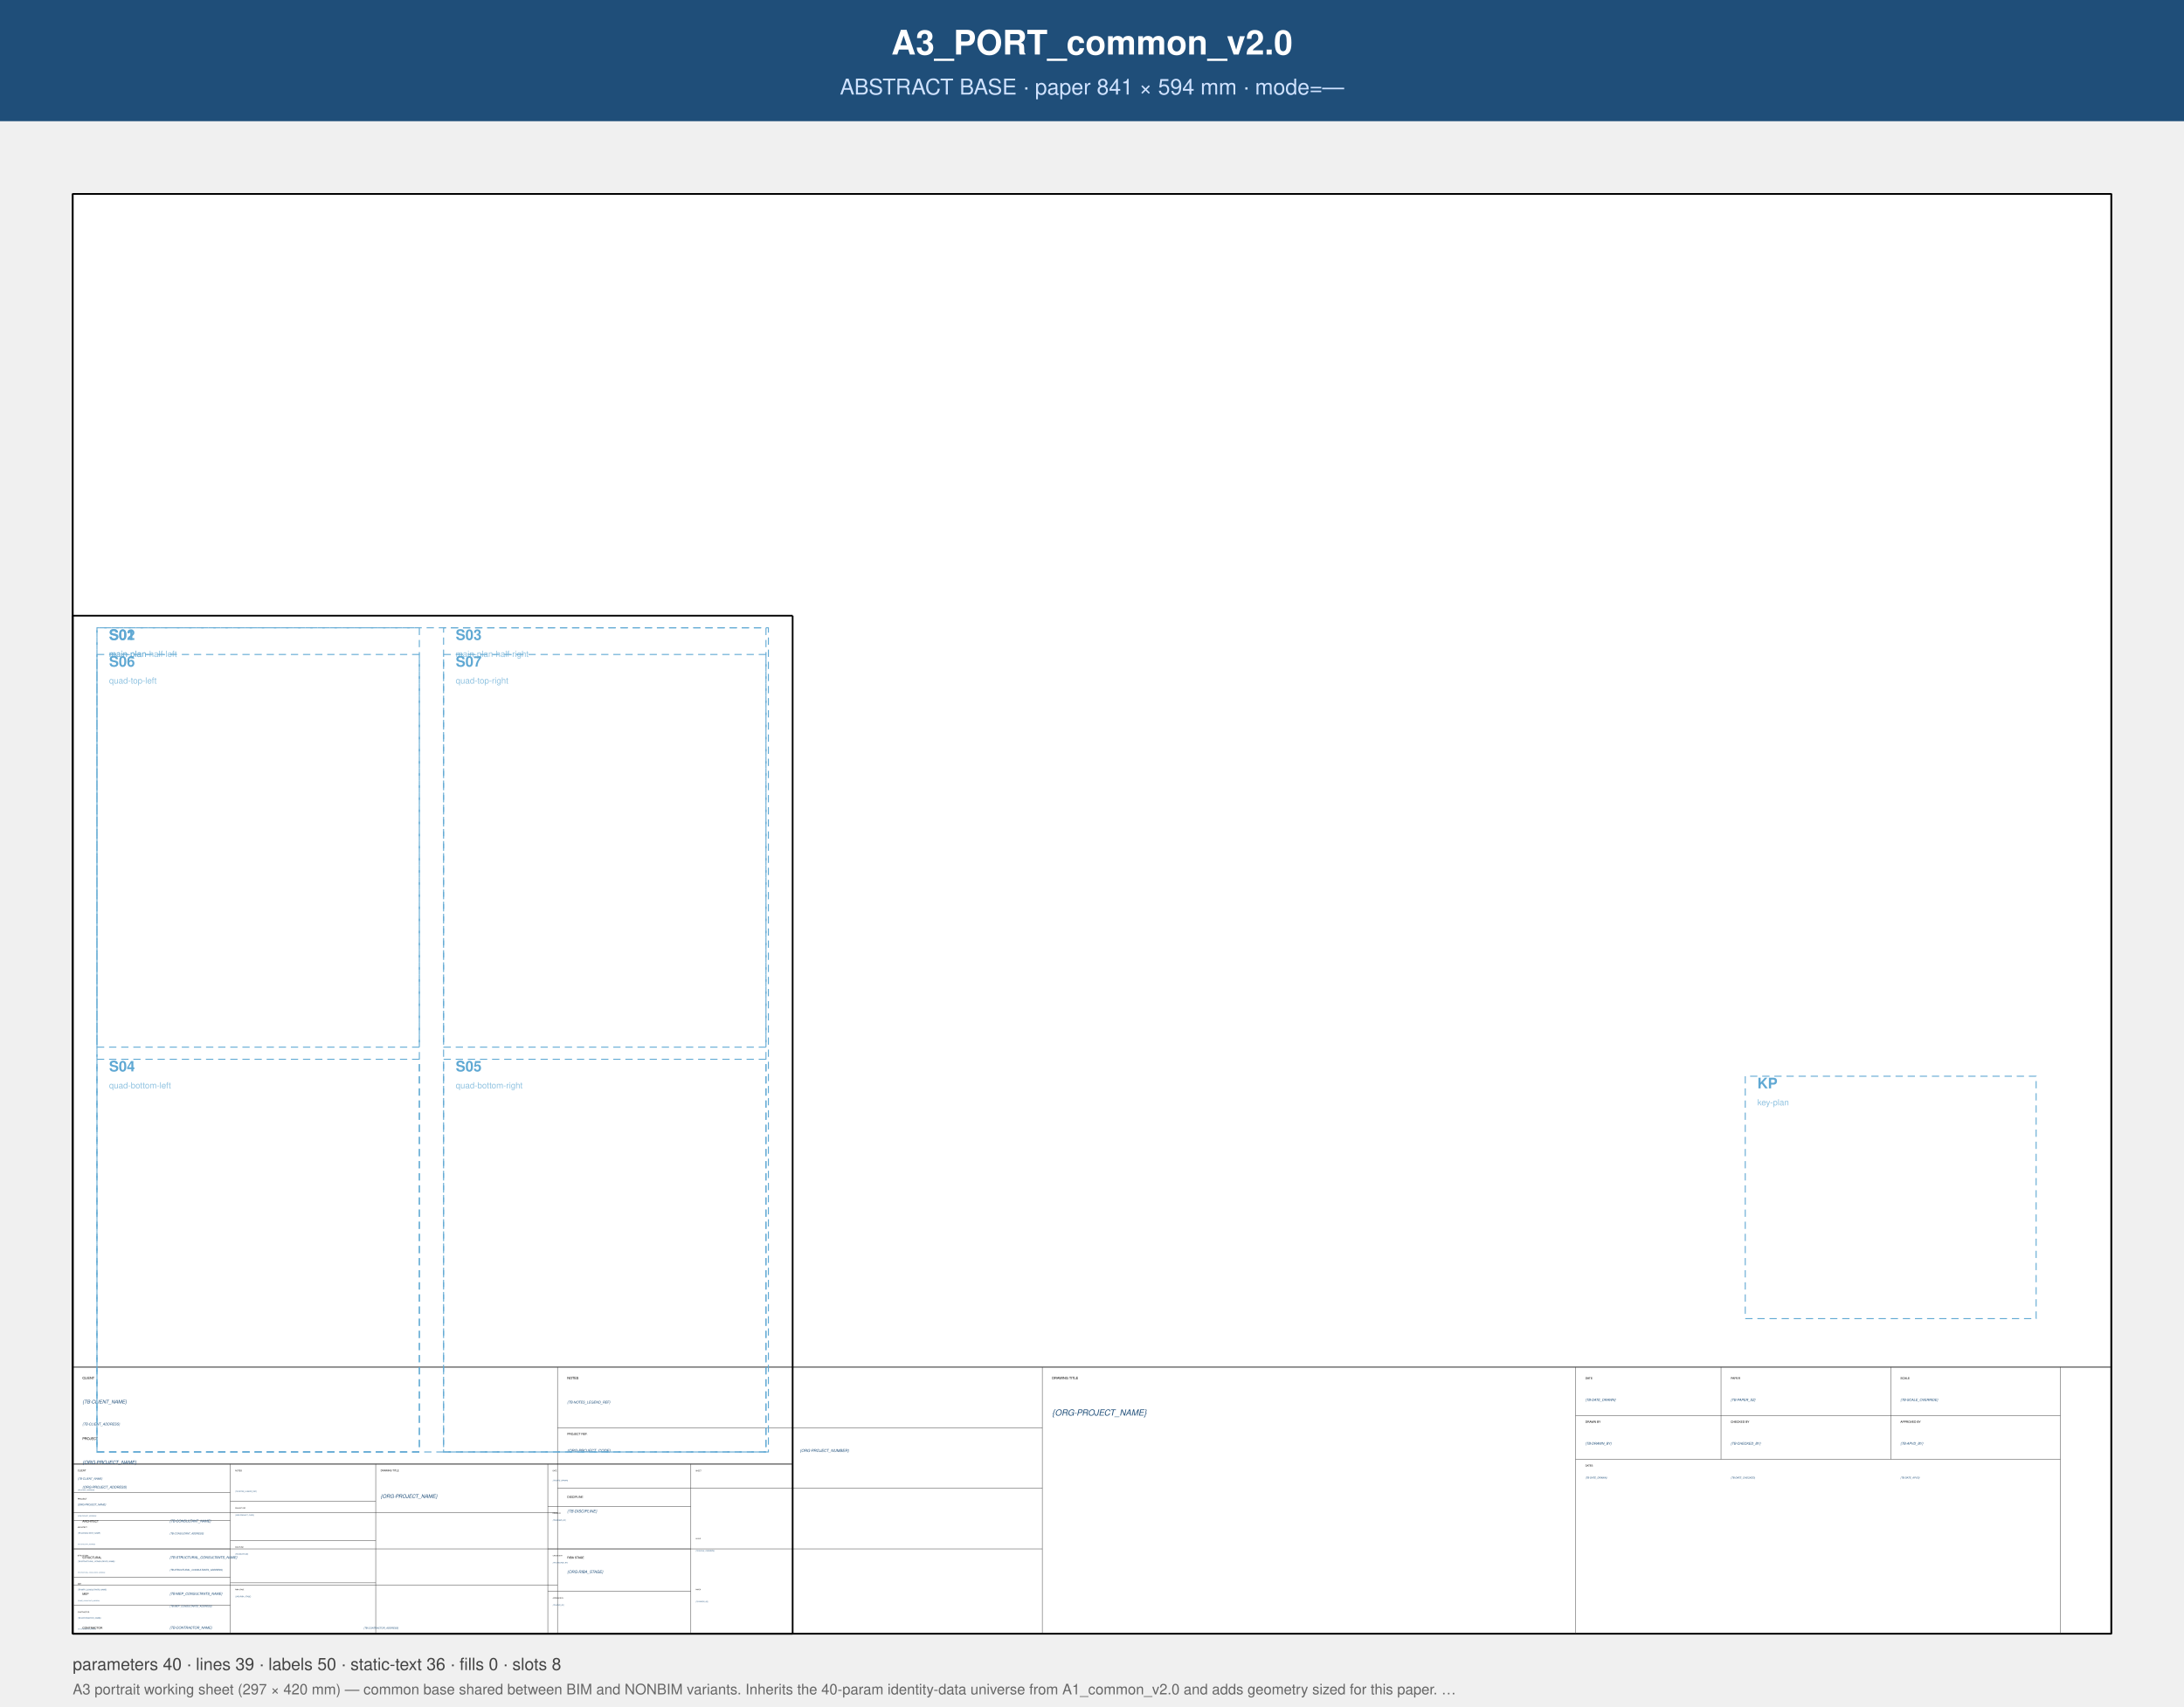
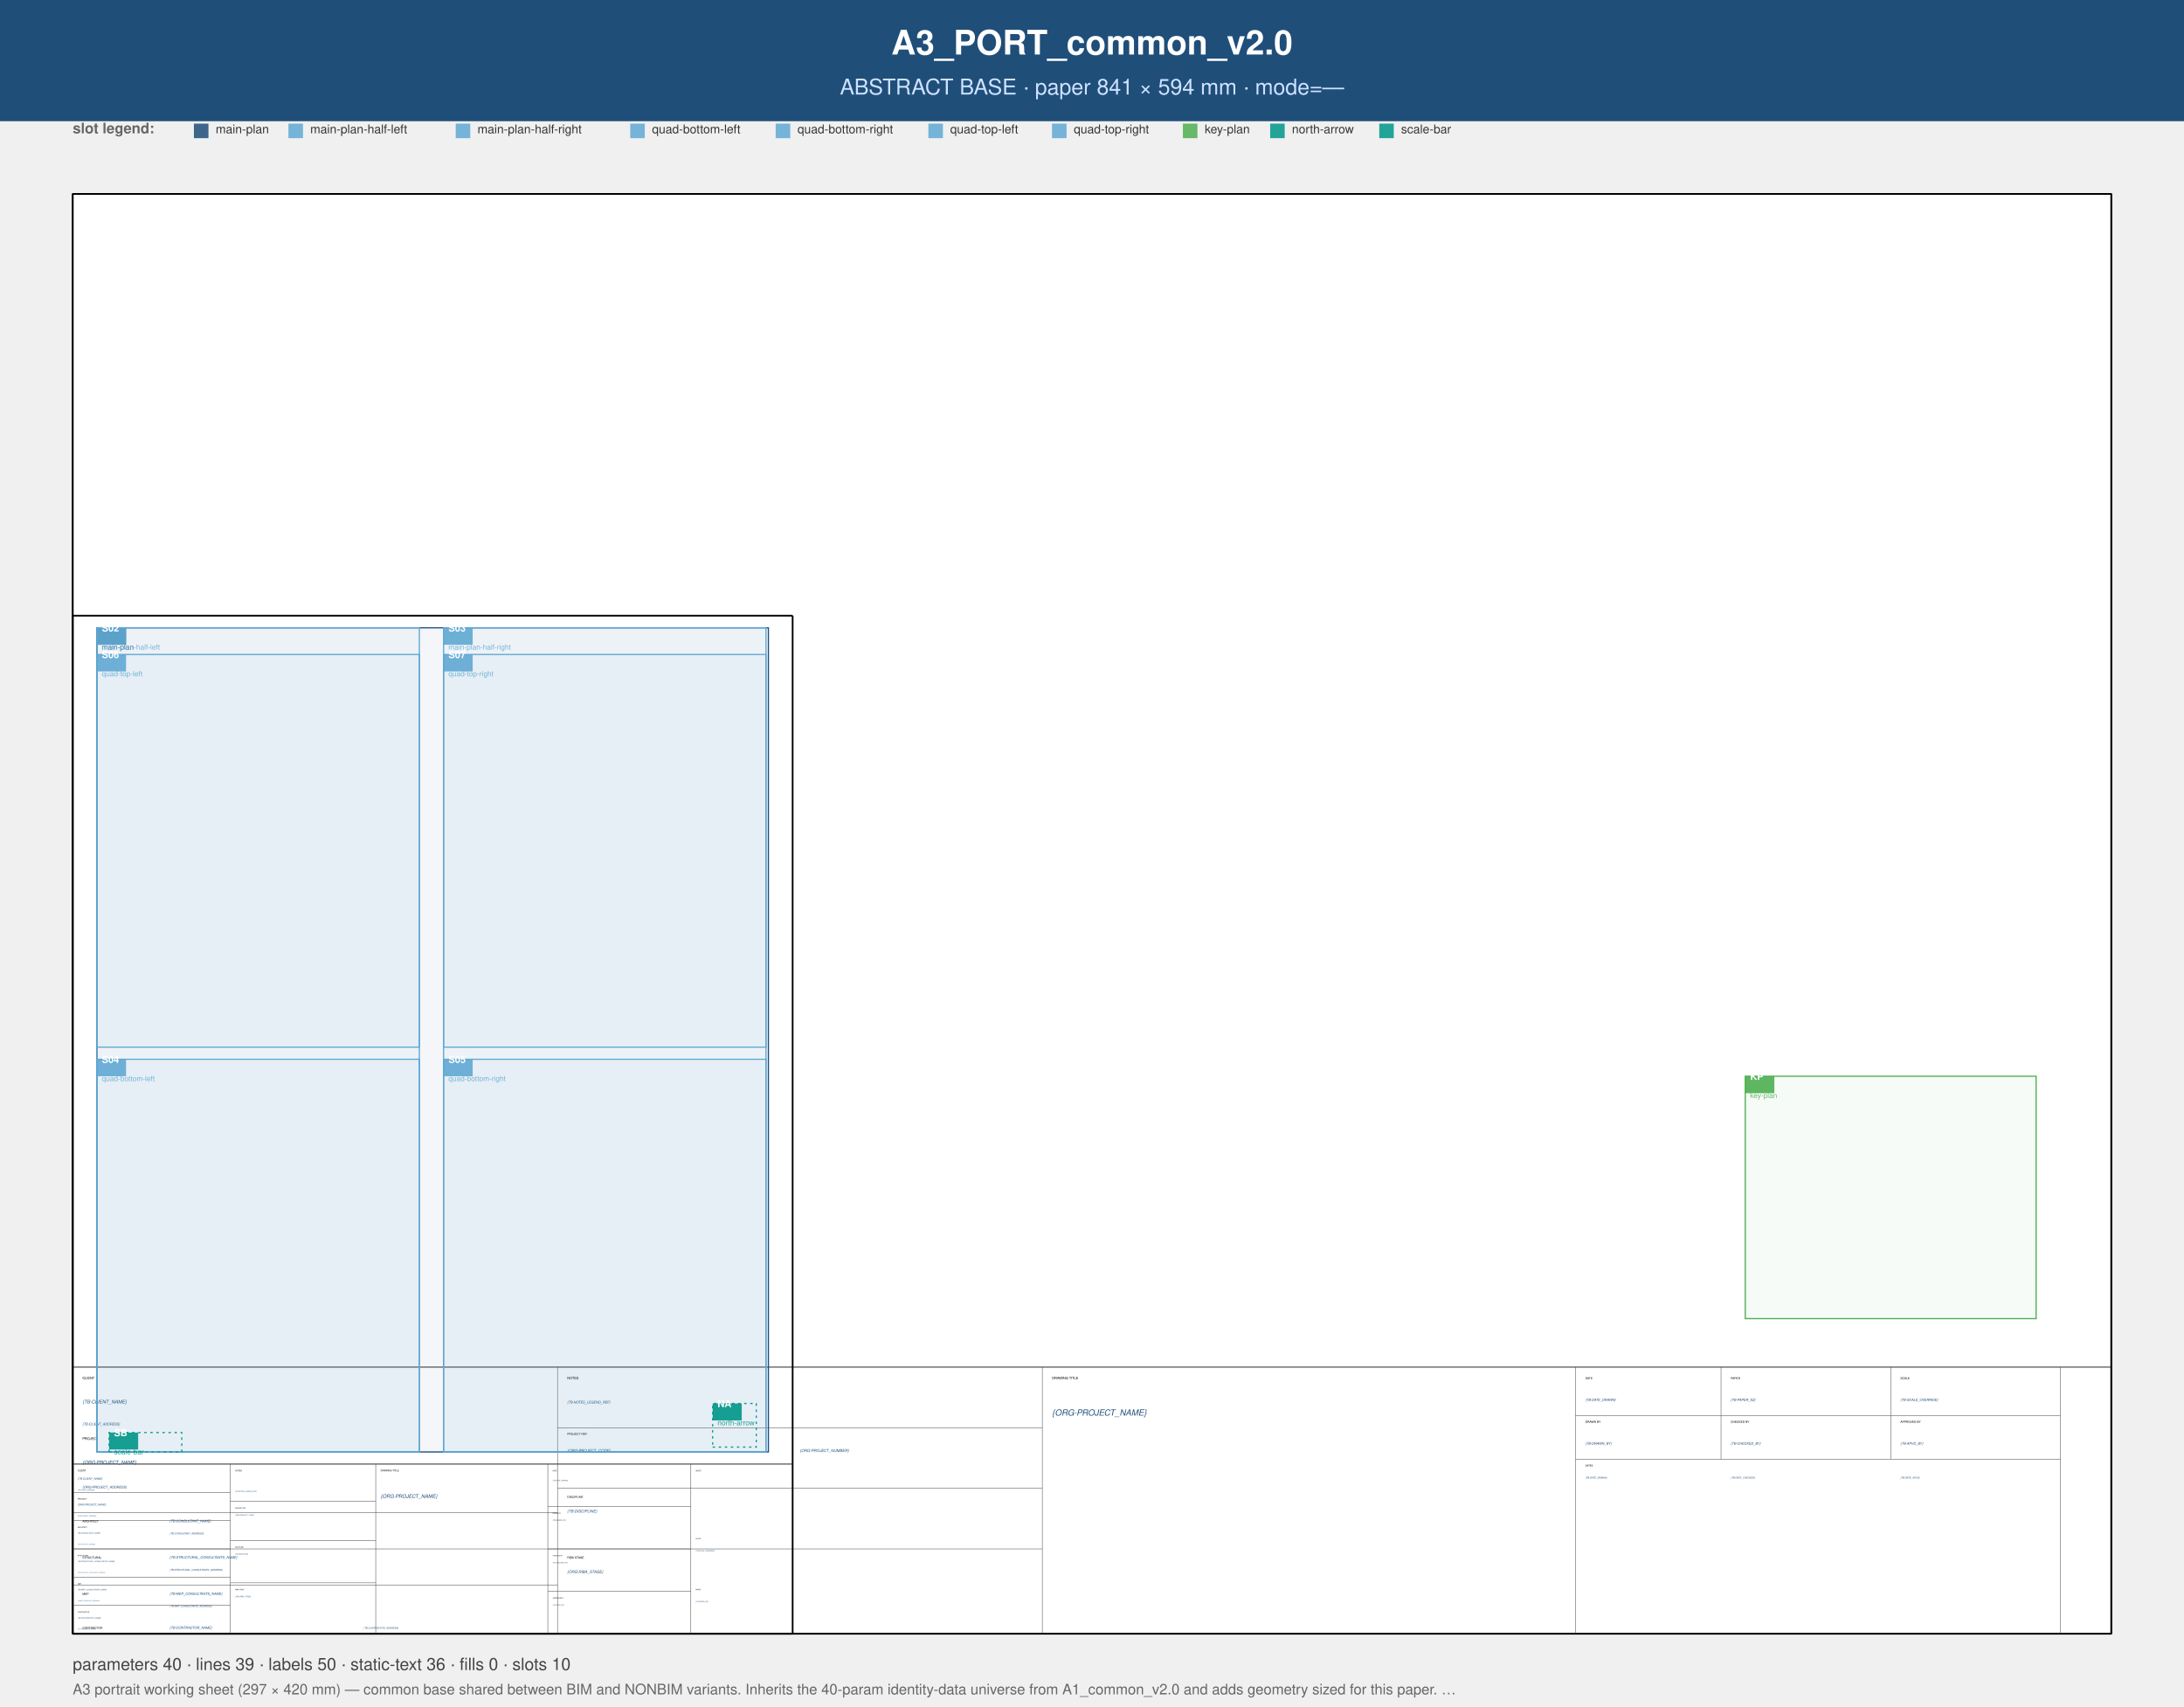
<svg xmlns="http://www.w3.org/2000/svg" viewBox="0 0 901 704" width="901mm" height="704mm" style="background:#fafafa;font-family:Helvetica,Arial,sans-serif;">
  <rect x="0" y="0" width="901" height="50" fill="#1F4E79" />
  <text x="450.5" y="22.5" text-anchor="middle" fill="#fff" font-size="14" font-weight="bold">A3_PORT_common_v2.0</text>
  <text x="450.5" y="39.0" text-anchor="middle" fill="#cfe2ff" font-size="9">ABSTRACT BASE   ·   paper 841 × 594 mm   ·   mode=—</text>
  <g transform="translate(30,674) scale(1,-1)">
    <rect x="0" y="0" width="841" height="594" fill="#ffffff" stroke="#1a1a1a" stroke-width="0.6" />
    <line x1="0" y1="0" x2="841" y2="0" stroke="#000" stroke-width="0.7" />
    <line x1="841" y1="0" x2="841" y2="594" stroke="#000" stroke-width="0.7" />
    <line x1="841" y1="594" x2="0" y2="594" stroke="#000" stroke-width="0.7" />
    <line x1="0" y1="594" x2="0" y2="0" stroke="#000" stroke-width="0.7" />
    <line x1="0" y1="110" x2="841" y2="110" stroke="#222" stroke-width="0.35" />
    <line x1="200" y1="0" x2="200" y2="110" stroke="#444" stroke-width="0.18" />
    <line x1="400" y1="0" x2="400" y2="110" stroke="#444" stroke-width="0.18" />
    <line x1="620" y1="0" x2="620" y2="110" stroke="#444" stroke-width="0.18" />
    <line x1="820" y1="0" x2="820" y2="110" stroke="#444" stroke-width="0.18" />
    <line x1="0" y1="50" x2="200" y2="50" stroke="#444" stroke-width="0.18" />
    <line x1="0" y1="35" x2="200" y2="35" stroke="#444" stroke-width="0.18" />
    <line x1="0" y1="20" x2="200" y2="20" stroke="#444" stroke-width="0.18" />
    <line x1="200" y1="85" x2="400" y2="85" stroke="#444" stroke-width="0.18" />
    <line x1="200" y1="60" x2="400" y2="60" stroke="#444" stroke-width="0.18" />
    <line x1="200" y1="35" x2="400" y2="35" stroke="#444" stroke-width="0.18" />
    <line x1="620" y1="90" x2="820" y2="90" stroke="#444" stroke-width="0.18" />
    <line x1="620" y1="72" x2="820" y2="72" stroke="#444" stroke-width="0.18" />
    <line x1="680" y1="72" x2="680" y2="110" stroke="#444" stroke-width="0.18" />
    <line x1="750" y1="72" x2="750" y2="110" stroke="#444" stroke-width="0.18" />
    <line x1="0" y1="0" x2="297" y2="0" stroke="#000" stroke-width="0.7" />
    <line x1="297" y1="0" x2="297" y2="420" stroke="#000" stroke-width="0.7" />
    <line x1="297" y1="420" x2="0" y2="420" stroke="#000" stroke-width="0.7" />
    <line x1="0" y1="420" x2="0" y2="0" stroke="#000" stroke-width="0.7" />
    <line x1="0" y1="70" x2="297" y2="70" stroke="#222" stroke-width="0.35" />
    <line x1="65" y1="0" x2="65" y2="70" stroke="#444" stroke-width="0.18" />
    <line x1="125" y1="0" x2="125" y2="70" stroke="#444" stroke-width="0.18" />
    <line x1="196" y1="0" x2="196" y2="70" stroke="#444" stroke-width="0.18" />
    <line x1="255" y1="0" x2="255" y2="70" stroke="#444" stroke-width="0.18" />
    <line x1="0" y1="11.7" x2="65" y2="11.7" stroke="#444" stroke-width="0.18" />
    <line x1="0" y1="23.3" x2="65" y2="23.3" stroke="#444" stroke-width="0.18" />
    <line x1="0" y1="35.0" x2="65" y2="35.0" stroke="#444" stroke-width="0.18" />
    <line x1="0" y1="46.7" x2="65" y2="46.7" stroke="#444" stroke-width="0.18" />
    <line x1="0" y1="58.3" x2="65" y2="58.3" stroke="#444" stroke-width="0.18" />
    <line x1="65" y1="21.0" x2="125" y2="21.0" stroke="#444" stroke-width="0.18" />
    <line x1="65" y1="38.5" x2="125" y2="38.5" stroke="#444" stroke-width="0.18" />
    <line x1="65" y1="54.6" x2="125" y2="54.6" stroke="#444" stroke-width="0.18" />
    <line x1="196" y1="17.5" x2="255" y2="17.5" stroke="#444" stroke-width="0.18" />
    <line x1="196" y1="35.0" x2="255" y2="35.0" stroke="#444" stroke-width="0.18" />
    <line x1="196" y1="52.5" x2="255" y2="52.5" stroke="#444" stroke-width="0.18" />
    <g transform="translate(4,105) scale(1,-1)">
      <text x="0" y="0" font-size="1.4" text-anchor="start" fill="#000">CLIENT</text>
    </g>
    <g transform="translate(4,80) scale(1,-1)">
      <text x="0" y="0" font-size="1.4" text-anchor="start" fill="#000">PROJECT</text>
    </g>
    <g transform="translate(4,46) scale(1,-1)">
      <text x="0" y="0" font-size="1.2" text-anchor="start" fill="#000">ARCHITECT</text>
    </g>
    <g transform="translate(4,31) scale(1,-1)">
      <text x="0" y="0" font-size="1.2" text-anchor="start" fill="#000">STRUCTURAL</text>
    </g>
    <g transform="translate(4,16) scale(1,-1)">
      <text x="0" y="0" font-size="1.2" text-anchor="start" fill="#000">MEP</text>
    </g>
    <g transform="translate(4,2) scale(1,-1)">
      <text x="0" y="0" font-size="1.2" text-anchor="start" fill="#000">CONTRACTOR</text>
    </g>
    <g transform="translate(204,105) scale(1,-1)">
      <text x="0" y="0" font-size="1.4" text-anchor="start" fill="#000">NOTES</text>
    </g>
    <g transform="translate(404,105) scale(1,-1)">
      <text x="0" y="0" font-size="1.4" text-anchor="start" fill="#000">DRAWING TITLE</text>
    </g>
    <g transform="translate(204,82) scale(1,-1)">
      <text x="0" y="0" font-size="1.2" text-anchor="start" fill="#000">PROJECT REF.</text>
    </g>
    <g transform="translate(204,56) scale(1,-1)">
      <text x="0" y="0" font-size="1.2" text-anchor="start" fill="#000">DISCIPLINE</text>
    </g>
    <g transform="translate(204,31) scale(1,-1)">
      <text x="0" y="0" font-size="1.2" text-anchor="start" fill="#000">RIBA STAGE</text>
    </g>
    <g transform="translate(624,105) scale(1,-1)">
      <text x="0" y="0" font-size="1.2" text-anchor="start" fill="#000">DATE</text>
    </g>
    <g transform="translate(684,105) scale(1,-1)">
      <text x="0" y="0" font-size="1.2" text-anchor="start" fill="#000">PAPER</text>
    </g>
    <g transform="translate(754,105) scale(1,-1)">
      <text x="0" y="0" font-size="1.2" text-anchor="start" fill="#000">SCALE</text>
    </g>
    <g transform="translate(624,87) scale(1,-1)">
      <text x="0" y="0" font-size="1.2" text-anchor="start" fill="#000">DRAWN BY</text>
    </g>
    <g transform="translate(684,87) scale(1,-1)">
      <text x="0" y="0" font-size="1.2" text-anchor="start" fill="#000">CHECKED BY</text>
    </g>
    <g transform="translate(754,87) scale(1,-1)">
      <text x="0" y="0" font-size="1.2" text-anchor="start" fill="#000">APPROVED BY</text>
    </g>
    <g transform="translate(624,69) scale(1,-1)">
      <text x="0" y="0" font-size="1.0" text-anchor="start" fill="#000">DATES</text>
    </g>
    <g transform="translate(2,67) scale(1,-1)">
      <text x="0" y="0" font-size="0.98" text-anchor="start" fill="#000">CLIENT</text>
    </g>
    <g transform="translate(2,55.33333) scale(1,-1)">
      <text x="0" y="0" font-size="0.84" text-anchor="start" fill="#000">PROJECT</text>
    </g>
    <g transform="translate(2,43.66667) scale(1,-1)">
      <text x="0" y="0" font-size="0.7" text-anchor="start" fill="#000">ARCHITECT</text>
    </g>
    <g transform="translate(2,32.0) scale(1,-1)">
      <text x="0" y="0" font-size="0.7" text-anchor="start" fill="#000">STRUCTURAL</text>
    </g>
    <g transform="translate(2,20.33333) scale(1,-1)">
      <text x="0" y="0" font-size="0.7" text-anchor="start" fill="#000">MEP</text>
    </g>
    <g transform="translate(2,8.666667) scale(1,-1)">
      <text x="0" y="0" font-size="0.7" text-anchor="start" fill="#000">CONTRACTOR</text>
    </g>
    <g transform="translate(67,67) scale(1,-1)">
      <text x="0" y="0" font-size="0.84" text-anchor="start" fill="#000">NOTES</text>
    </g>
    <g transform="translate(67,51.6) scale(1,-1)">
      <text x="0" y="0" font-size="0.63" text-anchor="start" fill="#000">PROJECT REF</text>
    </g>
    <g transform="translate(67,35.5) scale(1,-1)">
      <text x="0" y="0" font-size="0.63" text-anchor="start" fill="#000">DISCIPLINE</text>
    </g>
    <g transform="translate(67,18.0) scale(1,-1)">
      <text x="0" y="0" font-size="0.63" text-anchor="start" fill="#000">RIBA STAGE</text>
    </g>
    <g transform="translate(127,67) scale(1,-1)">
      <text x="0" y="0" font-size="0.98" text-anchor="start" fill="#000">DRAWING TITLE</text>
    </g>
    <g transform="translate(198,67) scale(1,-1)">
      <text x="0" y="0" font-size="0.7" text-anchor="start" fill="#000">DATE</text>
    </g>
    <g transform="translate(198,49.5) scale(1,-1)">
      <text x="0" y="0" font-size="0.63" text-anchor="start" fill="#000">DRAWN BY</text>
    </g>
    <g transform="translate(198,32.0) scale(1,-1)">
      <text x="0" y="0" font-size="0.63" text-anchor="start" fill="#000">CHECKED BY</text>
    </g>
    <g transform="translate(198,14.5) scale(1,-1)">
      <text x="0" y="0" font-size="0.63" text-anchor="start" fill="#000">APPROVED BY</text>
    </g>
    <g transform="translate(257,67) scale(1,-1)">
      <text x="0" y="0" font-size="0.7" text-anchor="start" fill="#000">SHEET</text>
    </g>
    <g transform="translate(257,39.0) scale(1,-1)">
      <text x="0" y="0" font-size="0.63" text-anchor="start" fill="#000">SCALE</text>
    </g>
    <g transform="translate(257,18.0) scale(1,-1)">
      <text x="0" y="0" font-size="0.63" text-anchor="start" fill="#000">PAPER</text>
    </g>
    <g transform="translate(4,95) scale(1,-1)">
      <text x="0" y="0" font-size="2.0" text-anchor="start" fill="#1F4E79" font-style="italic">{TB·CLIENT_NAME}</text>
    </g>
    <g transform="translate(4,86) scale(1,-1)">
      <text x="0" y="0" font-size="1.4" text-anchor="start" fill="#1F4E79" font-style="italic">{TB·CLIENT_ADDRESS}</text>
    </g>
    <g transform="translate(4,70) scale(1,-1)">
      <text x="0" y="0" font-size="2.0" text-anchor="start" fill="#1F4E79" font-style="italic">{ORG·PROJECT_NAME}</text>
    </g>
    <g transform="translate(4,60) scale(1,-1)">
      <text x="0" y="0" font-size="1.4" text-anchor="start" fill="#1F4E79" font-style="italic">{ORG·PROJECT_ADDRESS}</text>
    </g>
    <g transform="translate(40,46) scale(1,-1)">
      <text x="0" y="0" font-size="1.4" text-anchor="start" fill="#1F4E79" font-style="italic">{TB·CONSULTANT_NAME}</text>
    </g>
    <g transform="translate(40,41) scale(1,-1)">
      <text x="0" y="0" font-size="1.0" text-anchor="start" fill="#1F4E79" font-style="italic">{TB·CONSULTANT_ADDRESS}</text>
    </g>
    <g transform="translate(40,31) scale(1,-1)">
      <text x="0" y="0" font-size="1.4" text-anchor="start" fill="#1F4E79" font-style="italic">{TB·STRUCTURAL_CONSULTANTS_NAME}</text>
    </g>
    <g transform="translate(40,26) scale(1,-1)">
      <text x="0" y="0" font-size="1.0" text-anchor="start" fill="#1F4E79" font-style="italic">{TB·STRUCTURAL_CONSULTANTS_ADDRESS}</text>
    </g>
    <g transform="translate(40,16) scale(1,-1)">
      <text x="0" y="0" font-size="1.4" text-anchor="start" fill="#1F4E79" font-style="italic">{TB·MEP_CONSULTANTS_NAME}</text>
    </g>
    <g transform="translate(40,11) scale(1,-1)">
      <text x="0" y="0" font-size="1.0" text-anchor="start" fill="#1F4E79" font-style="italic">{TB·MEP_CONSULTANTS_ADDRESS}</text>
    </g>
    <g transform="translate(40,2) scale(1,-1)">
      <text x="0" y="0" font-size="1.4" text-anchor="start" fill="#1F4E79" font-style="italic">{TB·CONTRACTOR_NAME}</text>
    </g>
    <g transform="translate(120,2) scale(1,-1)">
      <text x="0" y="0" font-size="1.0" text-anchor="start" fill="#1F4E79" font-style="italic">{TB·CONTRACTOR_ADDRESS}</text>
    </g>
    <g transform="translate(204,75) scale(1,-1)">
      <text x="0" y="0" font-size="1.6" text-anchor="start" fill="#1F4E79" font-style="italic">{ORG·PROJECT_CODE}</text>
    </g>
    <g transform="translate(300,75) scale(1,-1)">
      <text x="0" y="0" font-size="1.6" text-anchor="start" fill="#1F4E79" font-style="italic">{ORG·PROJECT_NUMBER}</text>
    </g>
    <g transform="translate(204,50) scale(1,-1)">
      <text x="0" y="0" font-size="1.6" text-anchor="start" fill="#1F4E79" font-style="italic">{TB·DISCIPLINE}</text>
    </g>
    <g transform="translate(204,25) scale(1,-1)">
      <text x="0" y="0" font-size="1.6" text-anchor="start" fill="#1F4E79" font-style="italic">{ORG·RIBA_STAGE}</text>
    </g>
    <g transform="translate(204,95) scale(1,-1)">
      <text x="0" y="0" font-size="1.4" text-anchor="start" fill="#1F4E79" font-style="italic">{TB·NOTES_LEGEND_REF}</text>
    </g>
    <g transform="translate(404,90) scale(1,-1)">
      <text x="0" y="0" font-size="3.5" text-anchor="start" fill="#1F4E79" font-style="italic">{ORG·PROJECT_NAME}</text>
    </g>
    <g transform="translate(624,96) scale(1,-1)">
      <text x="0" y="0" font-size="1.4" text-anchor="start" fill="#1F4E79" font-style="italic">{TB·DATE_DRAWN}</text>
    </g>
    <g transform="translate(684,96) scale(1,-1)">
      <text x="0" y="0" font-size="1.4" text-anchor="start" fill="#1F4E79" font-style="italic">{TB·PAPER_SZ}</text>
    </g>
    <g transform="translate(754,96) scale(1,-1)">
      <text x="0" y="0" font-size="1.4" text-anchor="start" fill="#1F4E79" font-style="italic">{TB·SCALE_OVERRIDE}</text>
    </g>
    <g transform="translate(624,78) scale(1,-1)">
      <text x="0" y="0" font-size="1.4" text-anchor="start" fill="#1F4E79" font-style="italic">{TB·DRAWN_BY}</text>
    </g>
    <g transform="translate(684,78) scale(1,-1)">
      <text x="0" y="0" font-size="1.4" text-anchor="start" fill="#1F4E79" font-style="italic">{TB·CHECKED_BY}</text>
    </g>
    <g transform="translate(754,78) scale(1,-1)">
      <text x="0" y="0" font-size="1.4" text-anchor="start" fill="#1F4E79" font-style="italic">{TB·APVD_BY}</text>
    </g>
    <g transform="translate(624,64) scale(1,-1)">
      <text x="0" y="0" font-size="1.0" text-anchor="start" fill="#1F4E79" font-style="italic">{TB·DATE_DRAWN}</text>
    </g>
    <g transform="translate(684,64) scale(1,-1)">
      <text x="0" y="0" font-size="1.0" text-anchor="start" fill="#1F4E79" font-style="italic">{TB·DATE_CHECKED}</text>
    </g>
    <g transform="translate(754,64) scale(1,-1)">
      <text x="0" y="0" font-size="1.0" text-anchor="start" fill="#1F4E79" font-style="italic">{TB·DATE_APVD}</text>
    </g>
    <g transform="translate(2,63.58333) scale(1,-1)">
      <text x="0" y="0" font-size="1.12" text-anchor="start" fill="#1F4E79" font-style="italic">{TB·CLIENT_NAME}</text>
    </g>
    <g transform="translate(2,59.08333) scale(1,-1)">
      <text x="0" y="0" font-size="0.63" text-anchor="start" fill="#1F4E79" font-style="italic">{TB·CLIENT_ADDRESS}</text>
    </g>
    <g transform="translate(2,52.91667) scale(1,-1)">
      <text x="0" y="0" font-size="1.05" text-anchor="start" fill="#1F4E79" font-style="italic">{ORG·PROJECT_NAME}</text>
    </g>
    <g transform="translate(2,48.41667) scale(1,-1)">
      <text x="0" y="0" font-size="0.59" text-anchor="start" fill="#1F4E79" font-style="italic">{ORG·PROJECT_ADDRESS}</text>
    </g>
    <g transform="translate(2,41.25) scale(1,-1)">
      <text x="0" y="0" font-size="0.77" text-anchor="start" fill="#1F4E79" font-style="italic">{TB·CONSULTANT_NAME}</text>
    </g>
    <g transform="translate(2,36.75) scale(1,-1)">
      <text x="0" y="0" font-size="0.52" text-anchor="start" fill="#1F4E79" font-style="italic">{TB·CONSULTANT_ADDRESS}</text>
    </g>
    <g transform="translate(2,29.58333) scale(1,-1)">
      <text x="0" y="0" font-size="0.77" text-anchor="start" fill="#1F4E79" font-style="italic">{TB·STRUCTURAL_CONSULTANTS_NAME}</text>
    </g>
    <g transform="translate(2,25.08333) scale(1,-1)">
      <text x="0" y="0" font-size="0.52" text-anchor="start" fill="#1F4E79" font-style="italic">{TB·STRUCTURAL_CONSULTANTS_ADDRESS}</text>
    </g>
    <g transform="translate(2,17.91667) scale(1,-1)">
      <text x="0" y="0" font-size="0.77" text-anchor="start" fill="#1F4E79" font-style="italic">{TB·MEP_CONSULTANTS_NAME}</text>
    </g>
    <g transform="translate(2,13.41667) scale(1,-1)">
      <text x="0" y="0" font-size="0.52" text-anchor="start" fill="#1F4E79" font-style="italic">{TB·MEP_CONSULTANTS_ADDRESS}</text>
    </g>
    <g transform="translate(2,6.25) scale(1,-1)">
      <text x="0" y="0" font-size="0.77" text-anchor="start" fill="#1F4E79" font-style="italic">{TB·CONTRACTOR_NAME}</text>
    </g>
    <g transform="translate(2,1.75) scale(1,-1)">
      <text x="0" y="0" font-size="0.52" text-anchor="start" fill="#1F4E79" font-style="italic">{TB·CONTRACTOR_ADDRESS}</text>
    </g>
    <g transform="translate(67,58.5) scale(1,-1)">
      <text x="0" y="0" font-size="0.7" text-anchor="start" fill="#1F4E79" font-style="italic">{TB·NOTES_LEGEND_REF}</text>
    </g>
    <g transform="translate(67,48.7) scale(1,-1)">
      <text x="0" y="0" font-size="0.7" text-anchor="start" fill="#1F4E79" font-style="italic">{ORG·PROJECT_CODE}</text>
    </g>
    <g transform="translate(67,32.6) scale(1,-1)">
      <text x="0" y="0" font-size="0.7" text-anchor="start" fill="#1F4E79" font-style="italic">{TB·DISCIPLINE}</text>
    </g>
    <g transform="translate(67,15.1) scale(1,-1)">
      <text x="0" y="0" font-size="0.7" text-anchor="start" fill="#1F4E79" font-style="italic">{ORG·RIBA_STAGE}</text>
    </g>
    <g transform="translate(127,56.0) scale(1,-1)">
      <text x="0" y="0" font-size="2.1" text-anchor="start" fill="#1F4E79" font-style="italic">{ORG·PROJECT_NAME}</text>
    </g>
    <g transform="translate(198,63.0) scale(1,-1)">
      <text x="0" y="0" font-size="0.7" text-anchor="start" fill="#1F4E79" font-style="italic">{TB·DATE_DRAWN}</text>
    </g>
    <g transform="translate(198,46.6) scale(1,-1)">
      <text x="0" y="0" font-size="0.7" text-anchor="start" fill="#1F4E79" font-style="italic">{TB·DRAWN_BY}</text>
    </g>
    <g transform="translate(198,29.1) scale(1,-1)">
      <text x="0" y="0" font-size="0.7" text-anchor="start" fill="#1F4E79" font-style="italic">{TB·CHECKED_BY}</text>
    </g>
    <g transform="translate(198,11.6) scale(1,-1)">
      <text x="0" y="0" font-size="0.7" text-anchor="start" fill="#1F4E79" font-style="italic">{TB·APVD_BY}</text>
    </g>
    <g transform="translate(257,34.0) scale(1,-1)">
      <text x="0" y="0" font-size="0.7" text-anchor="start" fill="#1F4E79" font-style="italic">{TB·SCALE_OVERRIDE}</text>
    </g>
    <g transform="translate(257,13.0) scale(1,-1)">
      <text x="0" y="0" font-size="0.7" text-anchor="start" fill="#1F4E79" font-style="italic">{TB·PAPER_SZ}</text>
    </g>
-     <rect x="10" y="75" width="277" height="340" fill="none" stroke="#5fa8d3" stroke-width="0.4" stroke-dasharray="3,2" />
-     <g transform="translate(15,410) scale(1,-1)">
-       <text x="0" y="0" font-size="6" font-weight="bold" fill="#5fa8d3">S01</text>
-     </g>
-     <g transform="translate(15,403) scale(1,-1)">
-       <text x="0" y="0" font-size="3.5" fill="#5fa8d3" opacity="0.7">main-plan</text>
-     </g>
-     <rect x="10" y="75" width="133" height="340" fill="none" stroke="#5fa8d3" stroke-width="0.4" stroke-dasharray="3,2" />
-     <g transform="translate(15,410) scale(1,-1)">
-       <text x="0" y="0" font-size="6" font-weight="bold" fill="#5fa8d3">S02</text>
-     </g>
-     <g transform="translate(15,403) scale(1,-1)">
-       <text x="0" y="0" font-size="3.5" fill="#5fa8d3" opacity="0.7">main-plan-half-left</text>
-     </g>
-     <rect x="153" y="75" width="133" height="340" fill="none" stroke="#5fa8d3" stroke-width="0.4" stroke-dasharray="3,2" />
-     <g transform="translate(158,410) scale(1,-1)">
-       <text x="0" y="0" font-size="6" font-weight="bold" fill="#5fa8d3">S03</text>
-     </g>
-     <g transform="translate(158,403) scale(1,-1)">
-       <text x="0" y="0" font-size="3.5" fill="#5fa8d3" opacity="0.7">main-plan-half-right</text>
-     </g>
-     <rect x="10" y="75" width="133" height="162" fill="none" stroke="#5fa8d3" stroke-width="0.4" stroke-dasharray="3,2" />
-     <g transform="translate(15,232) scale(1,-1)">
-       <text x="0" y="0" font-size="6" font-weight="bold" fill="#5fa8d3">S04</text>
-     </g>
-     <g transform="translate(15,225) scale(1,-1)">
-       <text x="0" y="0" font-size="3.5" fill="#5fa8d3" opacity="0.7">quad-bottom-left</text>
-     </g>
-     <rect x="153" y="75" width="133" height="162" fill="none" stroke="#5fa8d3" stroke-width="0.4" stroke-dasharray="3,2" />
-     <g transform="translate(158,232) scale(1,-1)">
-       <text x="0" y="0" font-size="6" font-weight="bold" fill="#5fa8d3">S05</text>
-     </g>
-     <g transform="translate(158,225) scale(1,-1)">
-       <text x="0" y="0" font-size="3.5" fill="#5fa8d3" opacity="0.7">quad-bottom-right</text>
-     </g>
-     <rect x="10" y="242" width="133" height="162" fill="none" stroke="#5fa8d3" stroke-width="0.4" stroke-dasharray="3,2" />
-     <g transform="translate(15,399) scale(1,-1)">
-       <text x="0" y="0" font-size="6" font-weight="bold" fill="#5fa8d3">S06</text>
-     </g>
-     <g transform="translate(15,392) scale(1,-1)">
-       <text x="0" y="0" font-size="3.5" fill="#5fa8d3" opacity="0.7">quad-top-left</text>
-     </g>
-     <rect x="153" y="242" width="133" height="162" fill="none" stroke="#5fa8d3" stroke-width="0.4" stroke-dasharray="3,2" />
-     <g transform="translate(158,399) scale(1,-1)">
-       <text x="0" y="0" font-size="6" font-weight="bold" fill="#5fa8d3">S07</text>
-     </g>
-     <g transform="translate(158,392) scale(1,-1)">
-       <text x="0" y="0" font-size="3.5" fill="#5fa8d3" opacity="0.7">quad-top-right</text>
-     </g>
-     <rect x="690" y="130" width="120" height="100" fill="none" stroke="#5fa8d3" stroke-width="0.4" stroke-dasharray="3,2" />
-     <g transform="translate(695,225) scale(1,-1)">
-       <text x="0" y="0" font-size="6" font-weight="bold" fill="#5fa8d3">KP</text>
-     </g>
-     <g transform="translate(695,218) scale(1,-1)">
-       <text x="0" y="0" font-size="3.5" fill="#5fa8d3" opacity="0.7">key-plan</text>
+     <rect x="10" y="75" width="277" height="340" fill="#1F4E79" fill-opacity="0.05" stroke="#1F4E79" stroke-width="0.5" stroke-dasharray="" opacity="1.0" />
+     <rect x="10" y="408" width="12" height="7" fill="#1F4E79" opacity="0.9" />
+     <g transform="translate(12,413.5) scale(1,-1)">
+       <text x="0" y="0" font-size="4" font-weight="bold" fill="#fff">S01</text>
+     </g>
+     <g transform="translate(12,406) scale(1,-1)">
+       <text x="0" y="0" font-size="3" fill="#1F4E79" opacity="0.85">main-plan</text>
+     </g>
+     <rect x="10" y="75" width="133" height="340" fill="#5fa8d3" fill-opacity="0.05" stroke="#5fa8d3" stroke-width="0.5" stroke-dasharray="" opacity="1.0" />
+     <rect x="10" y="408" width="12" height="7" fill="#5fa8d3" opacity="0.9" />
+     <g transform="translate(12,413.5) scale(1,-1)">
+       <text x="0" y="0" font-size="4" font-weight="bold" fill="#fff">S02</text>
+     </g>
+     <g transform="translate(12,406) scale(1,-1)">
+       <text x="0" y="0" font-size="3" fill="#5fa8d3" opacity="0.85">main-plan-half-left</text>
+     </g>
+     <rect x="153" y="75" width="133" height="340" fill="#5fa8d3" fill-opacity="0.05" stroke="#5fa8d3" stroke-width="0.5" stroke-dasharray="" opacity="1.0" />
+     <rect x="153" y="408" width="12" height="7" fill="#5fa8d3" opacity="0.9" />
+     <g transform="translate(155,413.5) scale(1,-1)">
+       <text x="0" y="0" font-size="4" font-weight="bold" fill="#fff">S03</text>
+     </g>
+     <g transform="translate(155,406) scale(1,-1)">
+       <text x="0" y="0" font-size="3" fill="#5fa8d3" opacity="0.85">main-plan-half-right</text>
+     </g>
+     <rect x="10" y="75" width="133" height="162" fill="#5fa8d3" fill-opacity="0.05" stroke="#5fa8d3" stroke-width="0.5" stroke-dasharray="" opacity="1.0" />
+     <rect x="10" y="230" width="12" height="7" fill="#5fa8d3" opacity="0.9" />
+     <g transform="translate(12,235.5) scale(1,-1)">
+       <text x="0" y="0" font-size="4" font-weight="bold" fill="#fff">S04</text>
+     </g>
+     <g transform="translate(12,228) scale(1,-1)">
+       <text x="0" y="0" font-size="3" fill="#5fa8d3" opacity="0.85">quad-bottom-left</text>
+     </g>
+     <rect x="153" y="75" width="133" height="162" fill="#5fa8d3" fill-opacity="0.05" stroke="#5fa8d3" stroke-width="0.5" stroke-dasharray="" opacity="1.0" />
+     <rect x="153" y="230" width="12" height="7" fill="#5fa8d3" opacity="0.9" />
+     <g transform="translate(155,235.5) scale(1,-1)">
+       <text x="0" y="0" font-size="4" font-weight="bold" fill="#fff">S05</text>
+     </g>
+     <g transform="translate(155,228) scale(1,-1)">
+       <text x="0" y="0" font-size="3" fill="#5fa8d3" opacity="0.85">quad-bottom-right</text>
+     </g>
+     <rect x="10" y="242" width="133" height="162" fill="#5fa8d3" fill-opacity="0.05" stroke="#5fa8d3" stroke-width="0.5" stroke-dasharray="" opacity="1.0" />
+     <rect x="10" y="397" width="12" height="7" fill="#5fa8d3" opacity="0.9" />
+     <g transform="translate(12,402.5) scale(1,-1)">
+       <text x="0" y="0" font-size="4" font-weight="bold" fill="#fff">S06</text>
+     </g>
+     <g transform="translate(12,395) scale(1,-1)">
+       <text x="0" y="0" font-size="3" fill="#5fa8d3" opacity="0.85">quad-top-left</text>
+     </g>
+     <rect x="153" y="242" width="133" height="162" fill="#5fa8d3" fill-opacity="0.05" stroke="#5fa8d3" stroke-width="0.5" stroke-dasharray="" opacity="1.0" />
+     <rect x="153" y="397" width="12" height="7" fill="#5fa8d3" opacity="0.9" />
+     <g transform="translate(155,402.5) scale(1,-1)">
+       <text x="0" y="0" font-size="4" font-weight="bold" fill="#fff">S07</text>
+     </g>
+     <g transform="translate(155,395) scale(1,-1)">
+       <text x="0" y="0" font-size="3" fill="#5fa8d3" opacity="0.85">quad-top-right</text>
+     </g>
+     <rect x="690" y="130" width="120" height="100" fill="#4CAF50" fill-opacity="0.05" stroke="#4CAF50" stroke-width="0.5" stroke-dasharray="" opacity="1.0" />
+     <rect x="690" y="223" width="12" height="7" fill="#4CAF50" opacity="0.9" />
+     <g transform="translate(692,228.5) scale(1,-1)">
+       <text x="0" y="0" font-size="4" font-weight="bold" fill="#fff">KP</text>
+     </g>
+     <g transform="translate(692,221) scale(1,-1)">
+       <text x="0" y="0" font-size="3" fill="#4CAF50" opacity="0.85">key-plan</text>
+     </g>
+     <rect x="264" y="77" width="18" height="18" fill="#009688" fill-opacity="0.0" stroke="#009688" stroke-width="0.5" stroke-dasharray="1,1.5" opacity="0.95" />
+     <rect x="264" y="88" width="12" height="7" fill="#009688" opacity="0.9" />
+     <g transform="translate(266,93.5) scale(1,-1)">
+       <text x="0" y="0" font-size="4" font-weight="bold" fill="#fff">NA</text>
+     </g>
+     <g transform="translate(266,86) scale(1,-1)">
+       <text x="0" y="0" font-size="3" fill="#009688" opacity="0.85">north-arrow</text>
+     </g>
+     <rect x="15" y="75" width="30" height="8" fill="#009688" fill-opacity="0.0" stroke="#009688" stroke-width="0.5" stroke-dasharray="1,1.5" opacity="0.95" />
+     <rect x="15" y="76" width="12" height="7" fill="#009688" opacity="0.9" />
+     <g transform="translate(17,81.5) scale(1,-1)">
+       <text x="0" y="0" font-size="4" font-weight="bold" fill="#fff">SB</text>
+     </g>
+     <g transform="translate(17,74) scale(1,-1)">
+       <text x="0" y="0" font-size="3" fill="#009688" opacity="0.85">scale-bar</text>
    </g>
  </g>
-   <text x="30" y="689.0" font-size="7" fill="#444">parameters 40  ·  lines 39  ·  labels 50  ·  static-text 36  ·  fills 0  ·  slots 8</text>
+   <text x="30" y="55" font-size="6" fill="#666" font-weight="bold">slot legend:</text>
+   <rect x="80" y="51" width="6" height="6" fill="#1F4E79" opacity="0.85" />
+   <text x="89" y="55" font-size="5" fill="#333">main-plan</text>
+   <rect x="119" y="51" width="6" height="6" fill="#5fa8d3" opacity="0.85" />
+   <text x="128" y="55" font-size="5" fill="#333">main-plan-half-left</text>
+   <rect x="188" y="51" width="6" height="6" fill="#5fa8d3" opacity="0.85" />
+   <text x="197" y="55" font-size="5" fill="#333">main-plan-half-right</text>
+   <rect x="260" y="51" width="6" height="6" fill="#5fa8d3" opacity="0.85" />
+   <text x="269" y="55" font-size="5" fill="#333">quad-bottom-left</text>
+   <rect x="320" y="51" width="6" height="6" fill="#5fa8d3" opacity="0.85" />
+   <text x="329" y="55" font-size="5" fill="#333">quad-bottom-right</text>
+   <rect x="383" y="51" width="6" height="6" fill="#5fa8d3" opacity="0.85" />
+   <text x="392" y="55" font-size="5" fill="#333">quad-top-left</text>
+   <rect x="434" y="51" width="6" height="6" fill="#5fa8d3" opacity="0.85" />
+   <text x="443" y="55" font-size="5" fill="#333">quad-top-right</text>
+   <rect x="488" y="51" width="6" height="6" fill="#4CAF50" opacity="0.85" />
+   <text x="497" y="55" font-size="5" fill="#333">key-plan</text>
+   <rect x="524" y="51" width="6" height="6" fill="#009688" opacity="0.85" />
+   <text x="533" y="55" font-size="5" fill="#333">north-arrow</text>
+   <rect x="569" y="51" width="6" height="6" fill="#009688" opacity="0.85" />
+   <text x="578" y="55" font-size="5" fill="#333">scale-bar</text>
+   <text x="30" y="689.0" font-size="7" fill="#444">parameters 40  ·  lines 39  ·  labels 50  ·  static-text 36  ·  fills 0  ·  slots 10</text>
  <text x="30" y="699.0" font-size="6" fill="#666">A3 portrait working sheet (297 × 420 mm) — common base shared between BIM and NONBIM variants. Inherits the 40-param identity-data universe from A1_common_v2.0 and adds geometry sized for this paper. …</text>
</svg>
